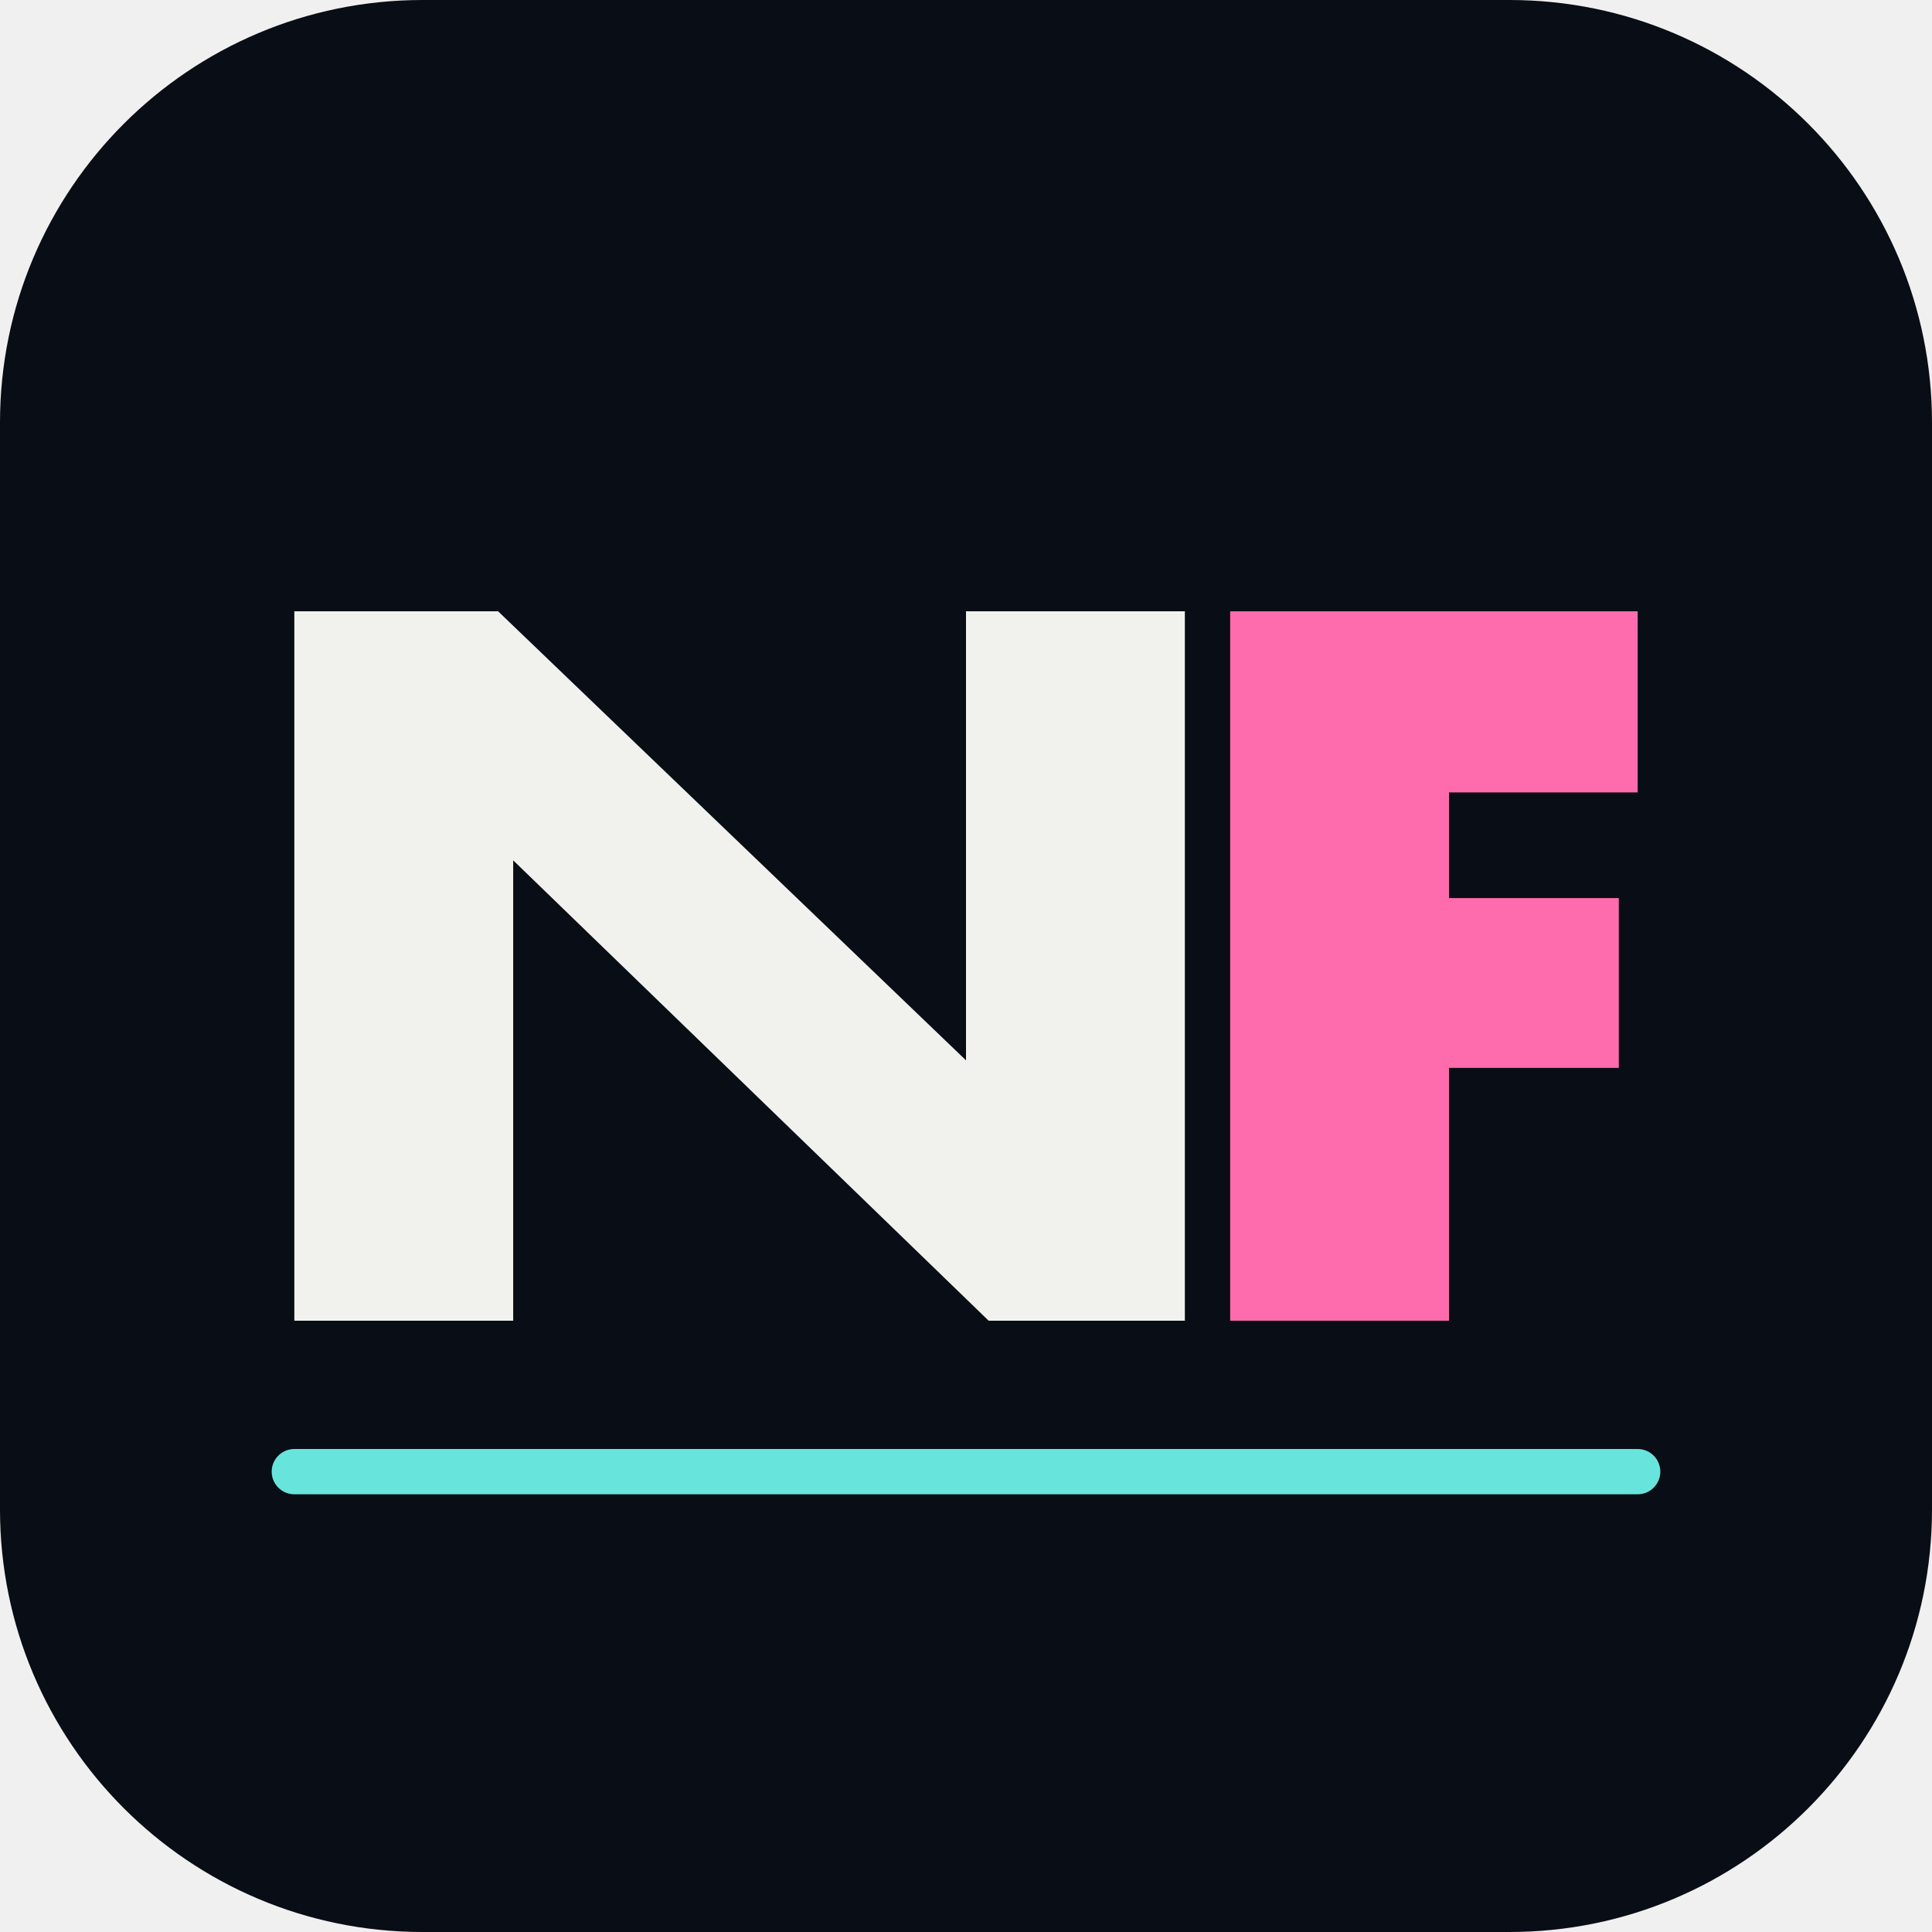
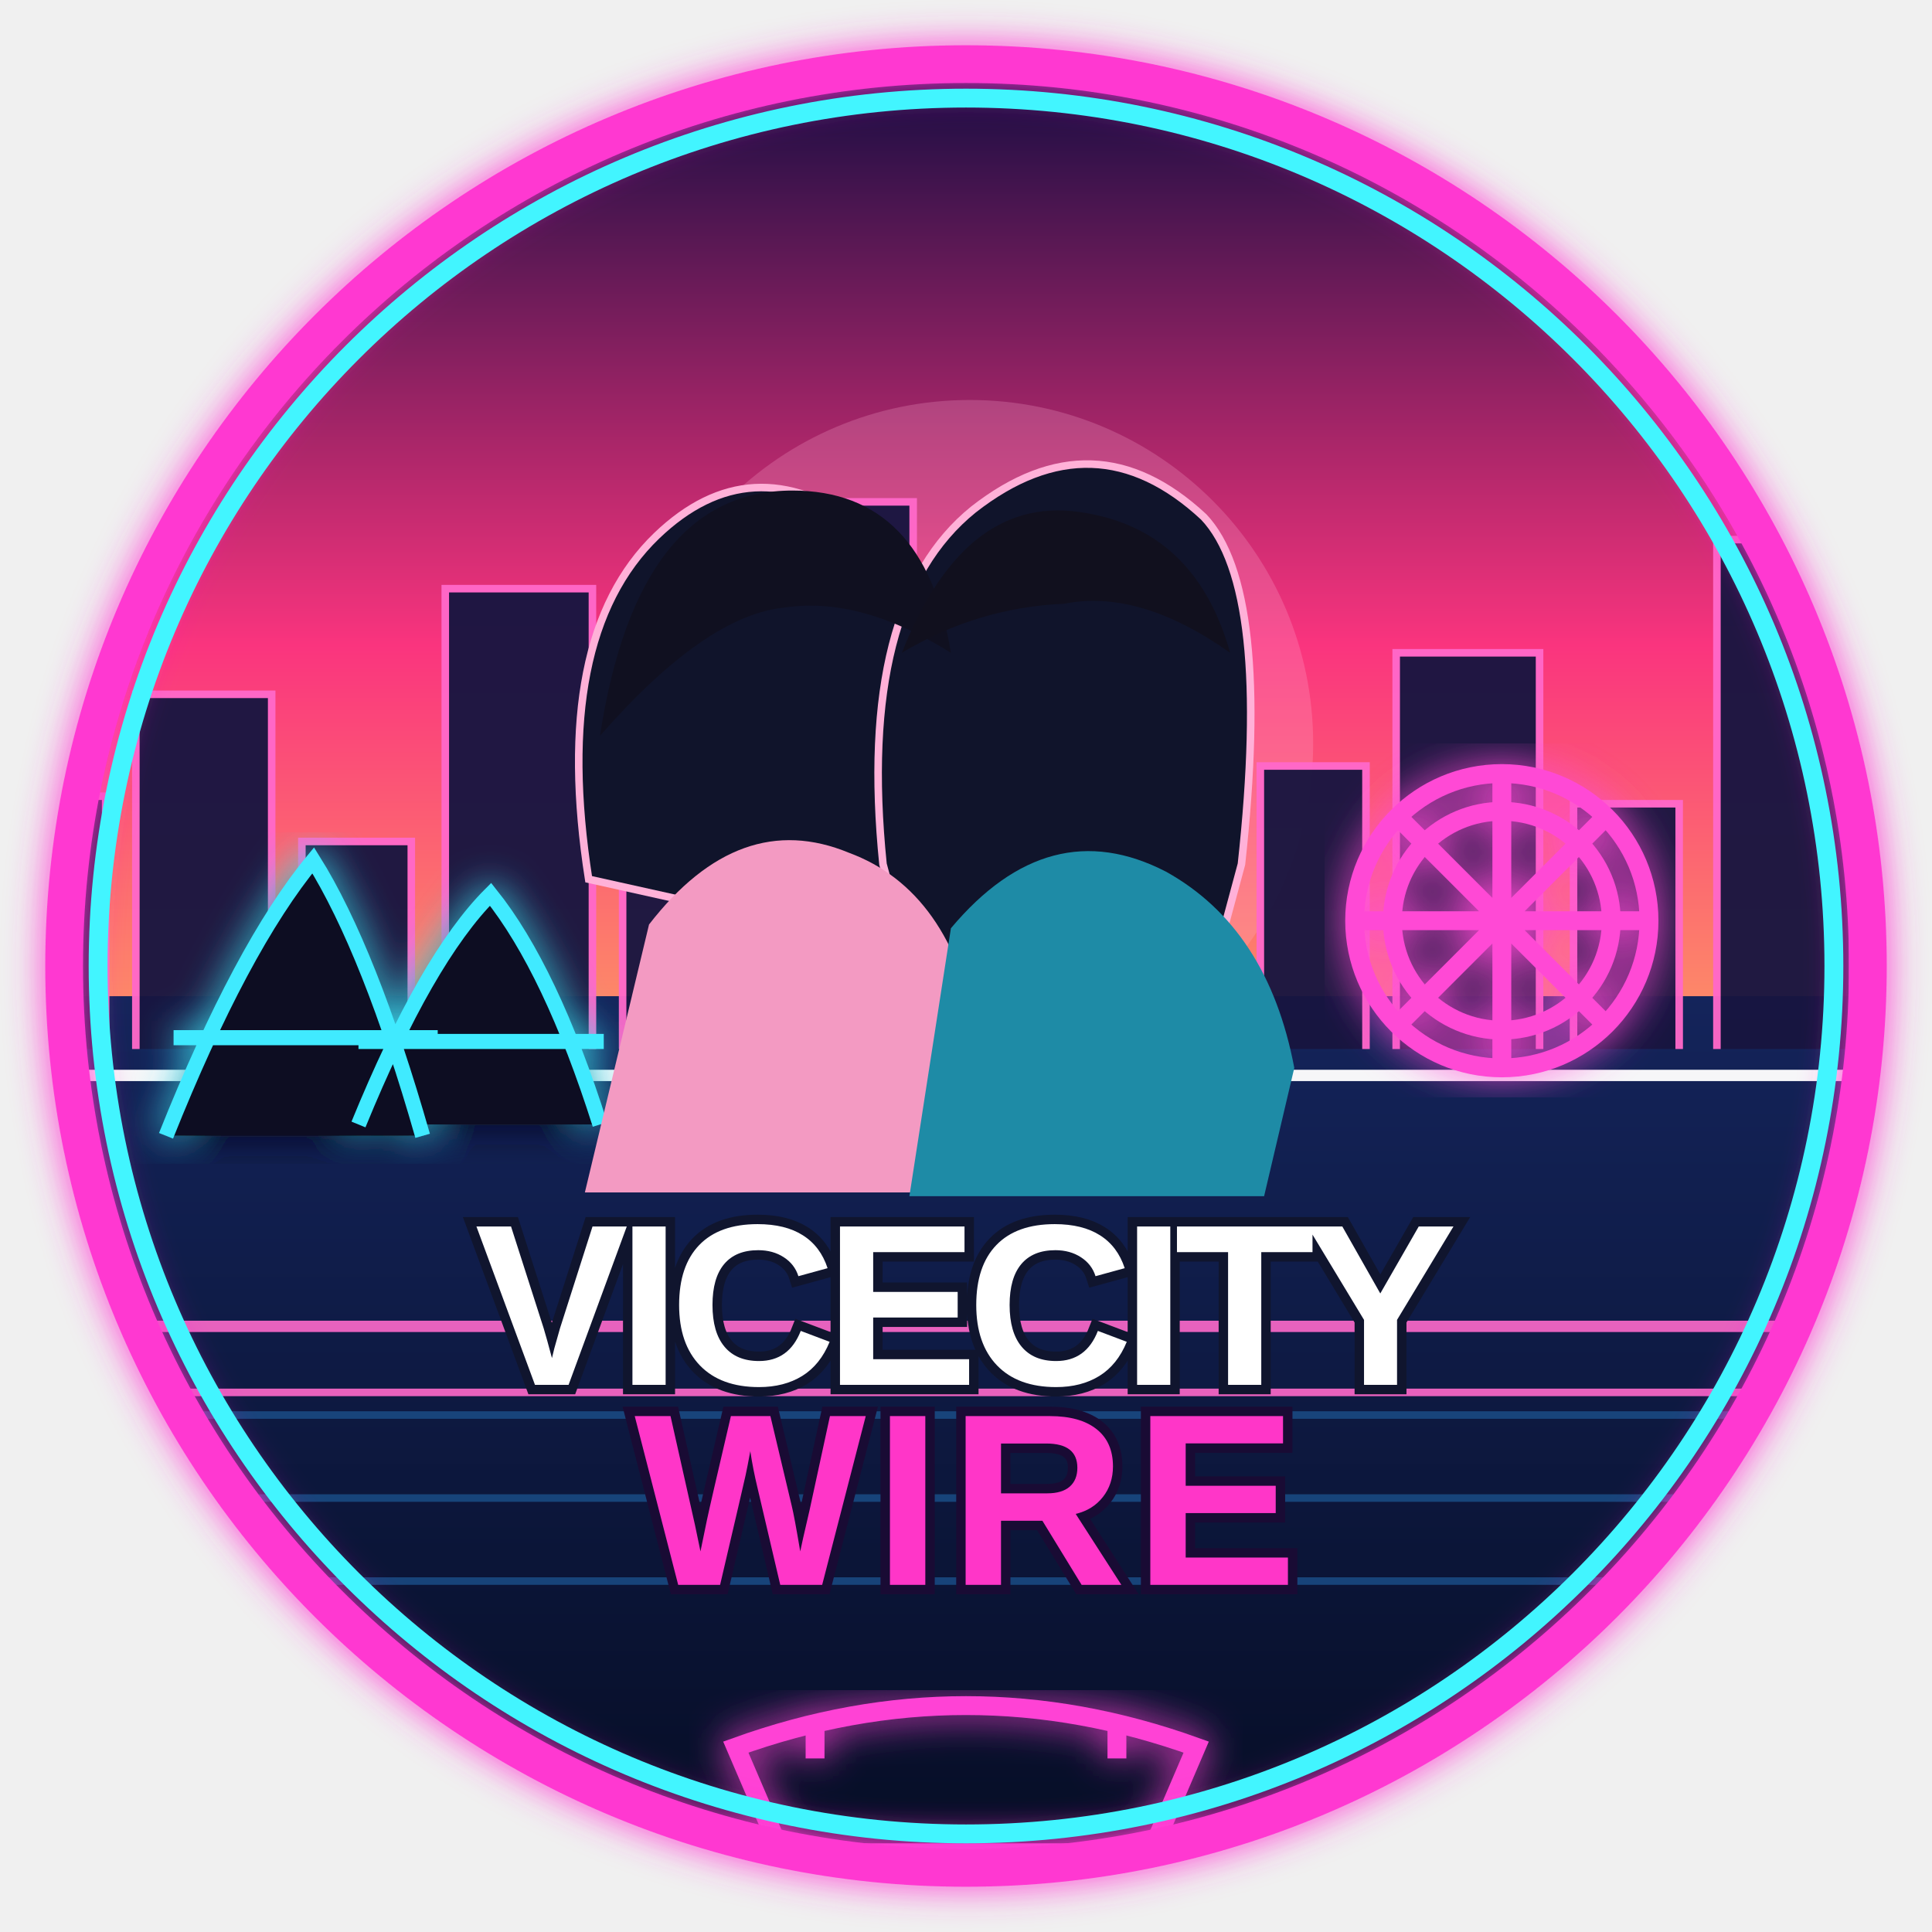
<svg xmlns="http://www.w3.org/2000/svg" viewBox="0 0 512 512">
-   <rect width="512" height="512" rx="112" fill="#090d15" />
-   <path d="M78 350V162h54l124 119V162h58v188h-52L136 228v122z" fill="#f1f2ed" />
-   <path d="M326 162h108v48h-50v28h45v45h-45v67h-58z" fill="#ff6cae" />
-   <path d="M78 390h356" stroke="#67e5dc" stroke-width="12" stroke-linecap="round" />
+   <defs>
+     <linearGradient id="sky" x2="0" y2="1">
+       <stop stop-color="#160c42" />
+       <stop offset=".52" stop-color="#fa347e" />
+       <stop offset="1" stop-color="#ffb15e" />
+     </linearGradient>
+     <linearGradient id="sea" x2="0" y2="1">
+       <stop stop-color="#14245b" />
+       <stop offset="1" stop-color="#050b20" />
+     </linearGradient>
+     <linearGradient id="neon" x2="0" y2="1">
+       <stop stop-color="#ff28d7" />
+       <stop offset="1" stop-color="#45f5ff" />
+     </linearGradient>
+     <filter id="glow">
+       <feGaussianBlur stdDeviation="5" result="b" />
+       <feMerge>
+         <feMergeNode in="b" />
+         <feMergeNode in="SourceGraphic" />
+       </feMerge>
+     </filter>
+     <clipPath id="round">
+       <circle cx="256" cy="256" r="239" />
+     </clipPath>
+   </defs>
+   <g clip-path="url(#round)">
+     <rect width="512" height="512" fill="#07091a" />
+     <rect y="20" width="512" height="290" fill="url(#sky)" />
+     <circle cx="257" cy="197" r="91" fill="#ffb6d7" opacity=".23" />
+     <path d="M0 264h512v248H0z" fill="url(#sea)" />
+     <g fill="#17153f" stroke="#ff68c9" stroke-width="2" opacity=".96">
+       <path d="M0 278v-67h28v67m8 0v-94h36v94m8 0v-55h29v55m9 0v-122h39v122m8 0v-78h31v78m12 0v-145h34v145m9 0v-89h27v89m10 0v-119h36v119m10 0v-75h28v75m8 0v-105h38v105m9 0v-65h28v65m10 0v-135h36v135m10 0v-83h27v83m10 0v-112h31v112" />
+       <path d="M0 285h512" stroke="#fff" stroke-width="3" />
+     </g>
+     <g fill="none" stroke="#ff4ad5" stroke-width="5" filter="url(#glow)">
+       <circle cx="398" cy="244" r="39" />
+       <circle cx="398" cy="244" r="29" />
+       <path d="M398 205v78m-39-39h78m-66-27 54 54m0-54-54 54" />
+     </g>
+     <g fill="#071023" stroke="#40eaff" stroke-width="4" filter="url(#glow)">
+       <path d="M44 301q20-50 39-73 15 24 29 73m-66-26h70M95 298q18-44 35-61 16 20 29 61m-64-22h65" />
+     </g>
+     <g fill="#10142b" stroke="#ffb1d8" stroke-width="2">
+       <path d="M156 233q-10-64 18-91 25-24 54-3 21 18 14 62l-5 50z" />
+       <path d="M234 229q-7-69 24-94 32-25 61 2 18 19 10 92l-7 26h-81z" />
+     </g>
+     <path d="M159 195q10-65 51-65 35 0 42 43-24-15-44-12-21 2-49 34" fill="#101020" />
+     <path d="M239 173q17-43 49-37 29 5 38 37-24-17-44-13-23 1-43 13" fill="#11101e" />
+     <path d="M172 245q24-31 53-19 27 10 34 48l-8 42h-96z" fill="#f39ac2" />
+     <path d="M252 246q26-31 57-15 27 15 34 52l-8 34h-94z" fill="#1e8ba6" />
+     <path d="M0 337h512" stroke="#ff4cdb" stroke-width="4" filter="url(#glow)" />
+     <path d="M0 375h512m0 22H0m0 22h512" stroke="#1a4f89" stroke-width="2" opacity=".8" />
+     <g fill="#ff69cb" opacity=".9">
+       <path d="M0 350h512v3H0z" />
+       <path d="M35 368h440v2H35z" />
+     </g>
+     <text x="256" y="367" text-anchor="middle" font-family="Arial Black,Arial,sans-serif" font-size="61" font-weight="900" letter-spacing="-3" fill="#fff" stroke="#10152e" stroke-width="5" paint-order="stroke">VICECITY</text>
+     <text x="256" y="420" text-anchor="middle" font-family="Arial Black,Arial,sans-serif" font-size="65" font-weight="900" letter-spacing="2" fill="#ff36c8" stroke="#190b34" stroke-width="5" paint-order="stroke">WIRE</text>
+     <path d="M80 435h352" stroke="#4df4ff" stroke-width="7" filter="url(#glow)" />
+     <g transform="translate(0 4)" fill="none" stroke="#ff43d5" stroke-width="5" filter="url(#glow)">
+       <path d="M195 459q61-22 122 0l-12 28H207z" />
+       <path d="M216 462v-9m80 9v-9" />
+     </g>
+     <path d="M0 495q70-44 145 0t145 0 222 0v17H0z" fill="#09132b" />
+   </g>
+   <circle cx="256" cy="256" r="239" fill="none" stroke="#ff38d1" stroke-width="10" filter="url(#glow)" />
+   <circle cx="256" cy="256" r="230" fill="none" stroke="#42f5ff" stroke-width="5" />
</svg>
